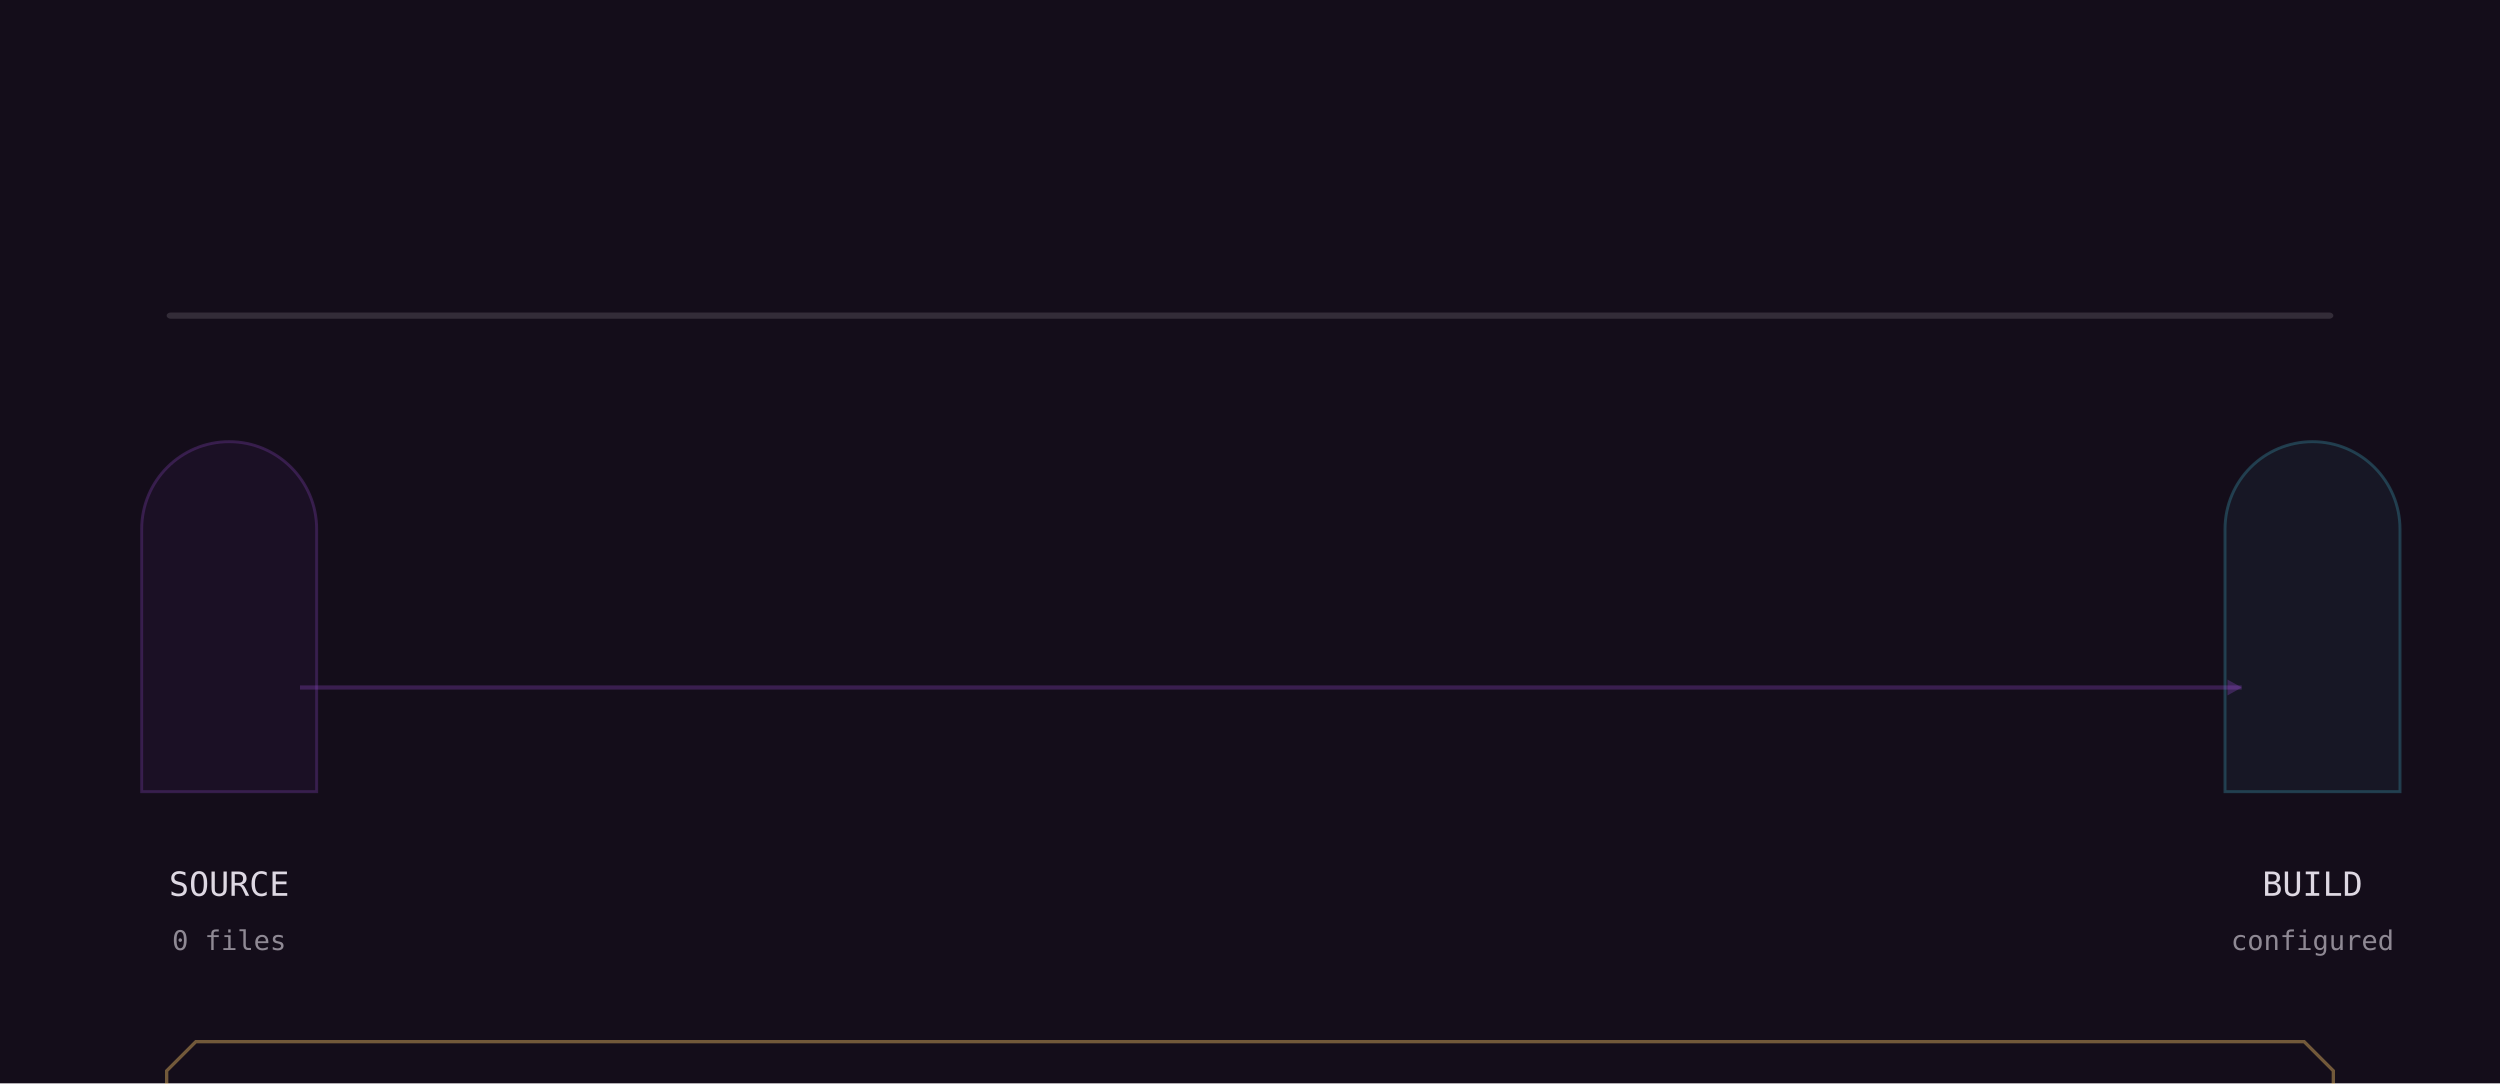
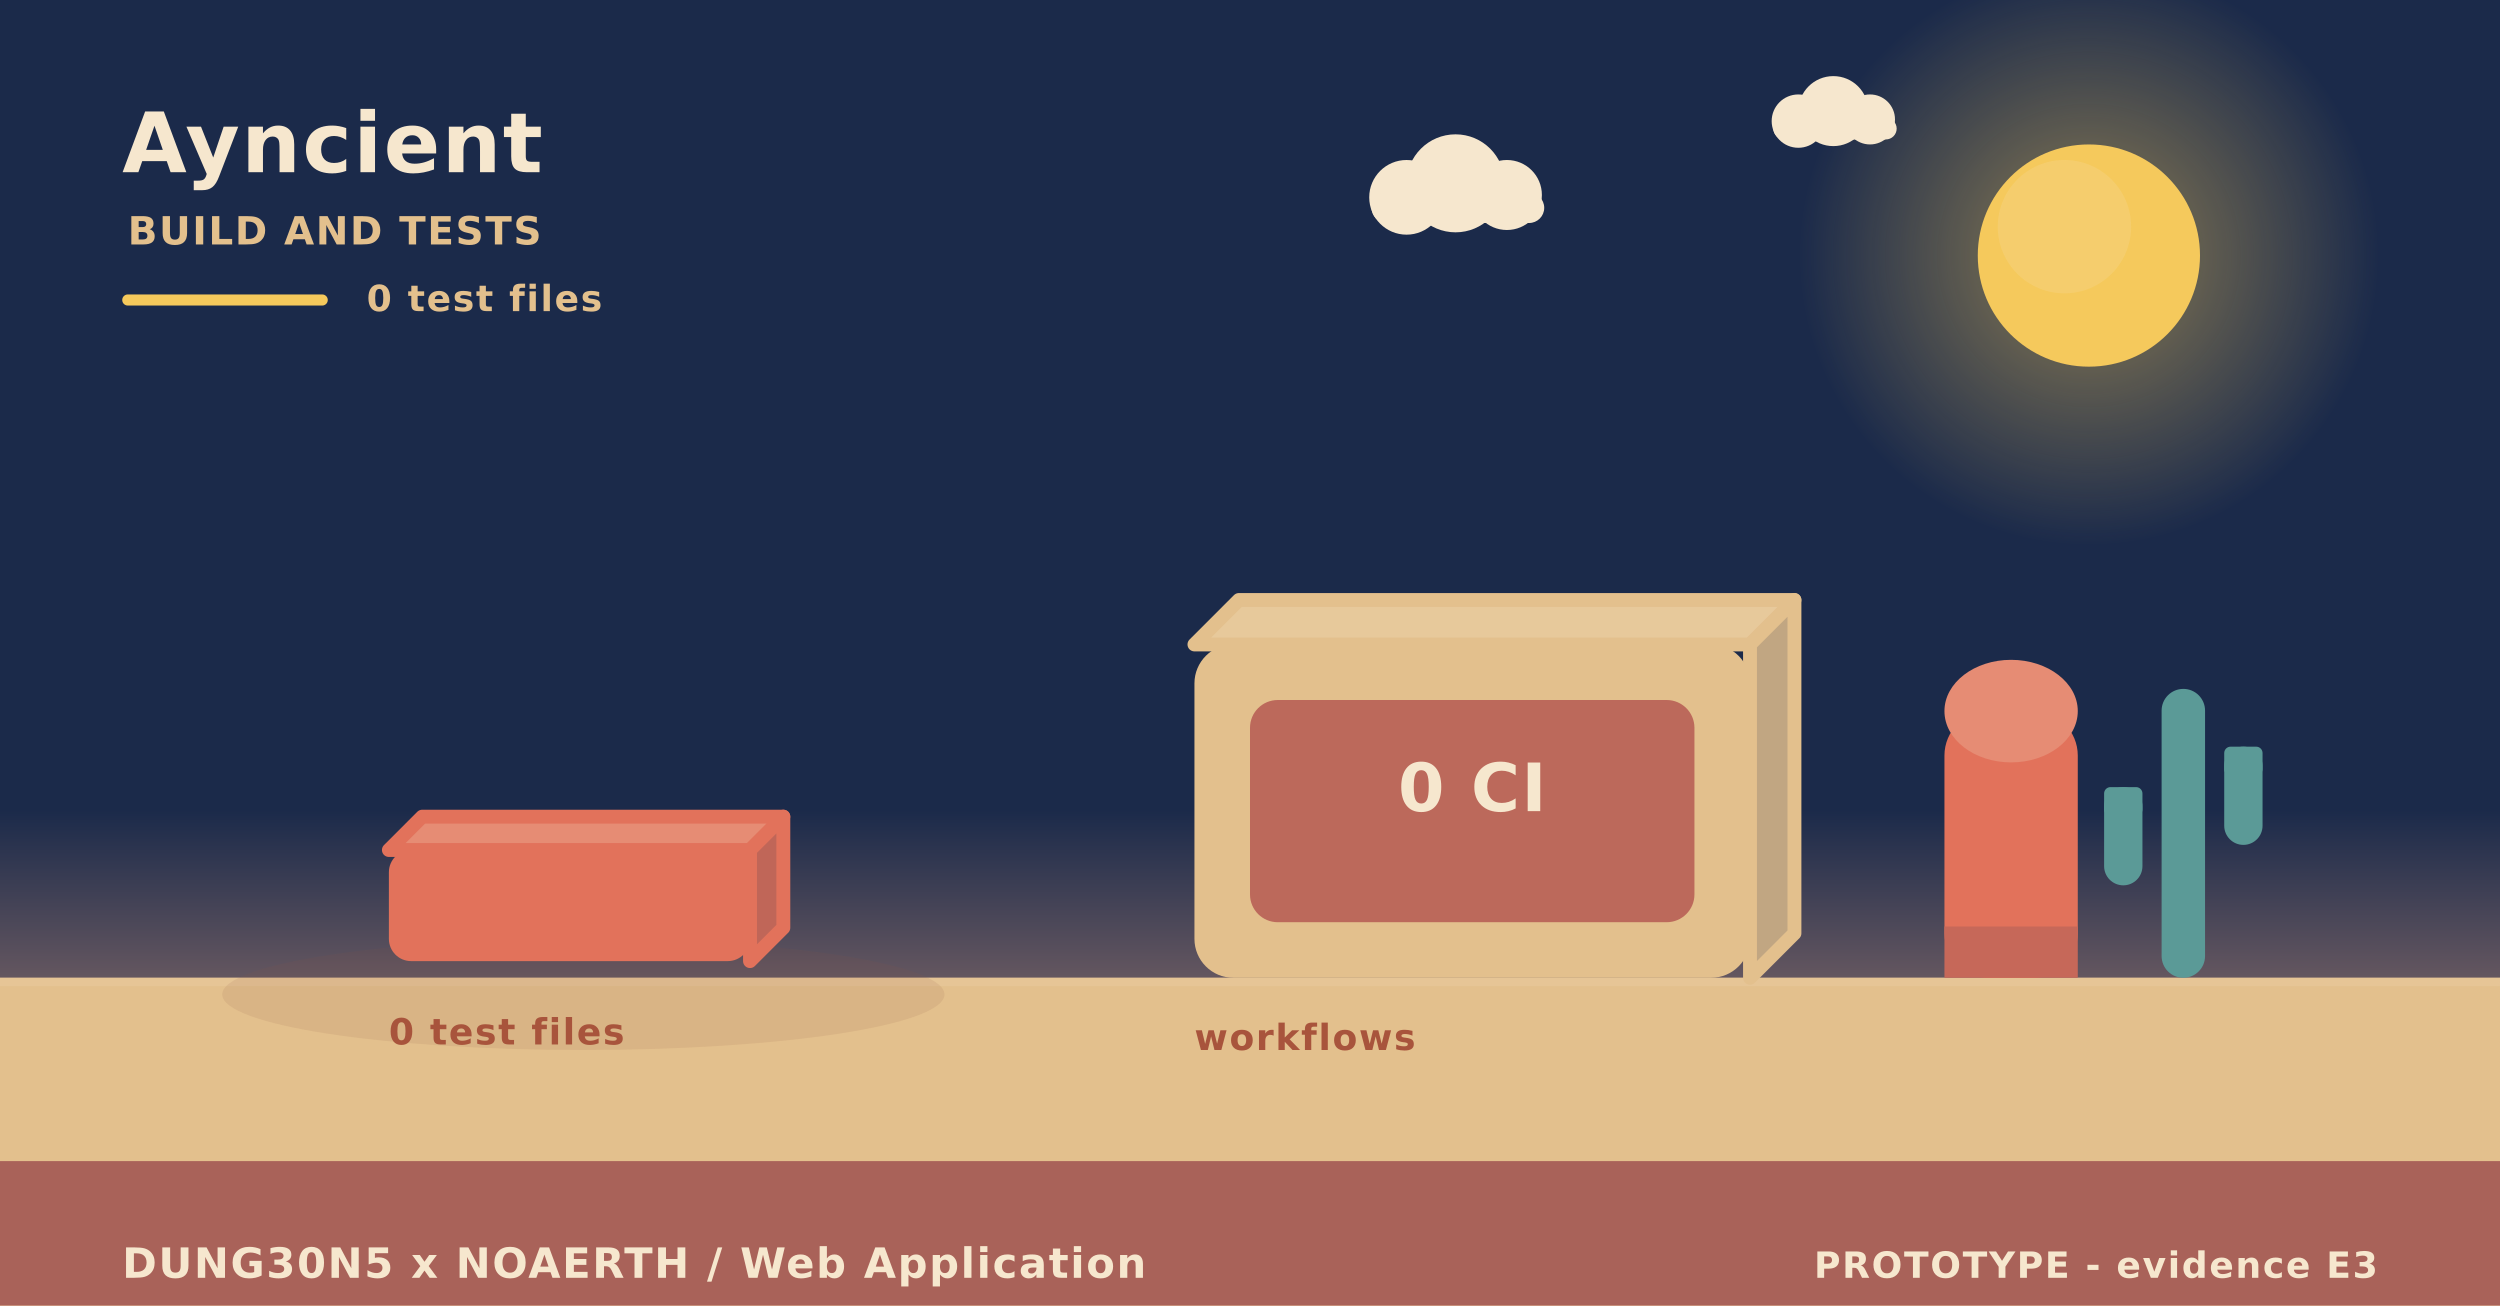
- <svg xmlns="http://www.w3.org/2000/svg" viewBox="0 0 1200 520" width="1200" height="520" role="img" aria-label="Ayncient build evidence">
-   <rect width="1200" height="520" fill="#140d1a" />
-   <defs>
-     <linearGradient id="gb" x1="0" y1="0" x2="1" y2="1">
-       <stop offset="0%" stop-color="#9d4edd" />
-       <stop offset="100%" stop-color="#48cae4" />
-     </linearGradient>
-   </defs>
-   <rect x="80.00" y="150.00" width="1040.00" height="3.00" rx="2.00" fill="rgba(244,238,248,0.140)" opacity="1.00" />
-   <path d="M68.00,380.00 L68.00,254.00 A42.00,42.00 0 0 1 152.00,254.00 L152.00,380.00 Z" fill="rgba(157,78,221,0.100)" opacity="0.55" stroke="rgba(157,78,221,0.450)" stroke-width="1.4" />
-   <polygon points="-192.26,189.00 -136.83,221.00 -136.83,157.00 -192.26,125.00" fill="#94763d" opacity="0.95" />
-   <polygon points="-247.68,221.00 -192.26,253.00 -192.26,189.00 -247.68,157.00" fill="#389eb2" opacity="0.95" />
-   <polygon points="-192.26,125.00 -136.83,157.00 -192.26,189.00 -247.68,157.00" fill="#9d4edd" opacity="0.95" />
-   <text x="110" y="430" font-family="ui-monospace,Menlo,monospace" font-size="16" fill="rgba(244,238,248,0.900)" text-anchor="middle">SOURCE</text>
-   <text x="110" y="456" font-family="ui-monospace,Menlo,monospace" font-size="13" fill="rgba(244,238,248,0.550)" text-anchor="middle">0 files</text>
-   <path d="M1068.00,380.00 L1068.00,254.00 A42.00,42.00 0 0 1 1152.00,254.00 L1152.00,380.00 Z" fill="rgba(72,202,228,0.100)" opacity="0.55" stroke="rgba(72,202,228,0.450)" stroke-width="1.4" />
-   <polygon points="673.77,689.00 729.19,721.00 729.19,657.00 673.77,625.00" fill="#94763d" opacity="0.95" />
-   <polygon points="618.34,721.00 673.77,753.00 673.77,689.00 618.34,657.00" fill="#389eb2" opacity="0.95" />
-   <polygon points="673.77,625.00 729.19,657.00 673.77,689.00 618.34,657.00" fill="#48cae4" opacity="0.95" />
-   <text x="1110" y="430" font-family="ui-monospace,Menlo,monospace" font-size="16" fill="rgba(244,238,248,0.900)" text-anchor="middle">BUILD</text>
-   <text x="1110" y="456" font-family="ui-monospace,Menlo,monospace" font-size="13" fill="rgba(244,238,248,0.550)" text-anchor="middle">configured</text>
-   <line x1="144.00" y1="330.00" x2="1076.00" y2="330.00" stroke="rgba(157,78,221,0.500)" stroke-width="2.00" opacity="0.55" />
-   <polygon points="1076.00,330.00 1069.20,326.20 1069.20,333.80" fill="rgba(157,78,221,0.500)" opacity="0.55" />
-   <path d="M94.00,500.00 H1106.00 L1120.00,514.00 V546.00 L1106.00,560.00 H94.00 L80.00,546.00 V514.00 Z" fill="none" stroke="rgba(255,203,105,0.500)" stroke-width="1.60" opacity="0.80" />
-   <text x="600" y="536" font-family="ui-monospace,Menlo,monospace" font-size="16" fill="rgba(255,203,105,0.950)" text-anchor="middle">no test suite present in this repository — shown as measured, not implied</text>
+ <svg xmlns="http://www.w3.org/2000/svg" width="900" height="470" viewBox="0 0 900 470" role="img" aria-label="Ayncient - how it is verified">
+   <linearGradient id="skyb" x1="0" y1="0" x2="0" y2="1">
+     <stop offset="0" stop-color="#1b2a4a" />
+     <stop offset="0.62" stop-color="#1b2a4a" />
+     <stop offset="1" stop-color="#f3ad8a" />
+   </linearGradient>
+   <rect width="900" height="470" fill="url(#skyb)" />
+   <radialGradient id="sunb">
+     <stop offset="0.35" stop-color="#f5c95c" stop-opacity="0.34" />
+     <stop offset="1" stop-color="#f5c95c" stop-opacity="0" />
+   </radialGradient>
+   <circle cx="752" cy="92" r="104" fill="url(#sunb)" />
+   <circle cx="752" cy="92" r="40" fill="#f5c95c" />
+   <circle cx="743.2" cy="81.6" r="24" fill="#f5d27e" opacity="0.5" />
+   <g>
+     <circle cx="524" cy="66" r="17.64" fill="#f6e7ce" />
+     <circle cx="506.36" cy="71.04" r="13.44" fill="#f6e7ce" />
+     <circle cx="542.48" cy="70.2" r="12.6" fill="#f6e7ce" />
+     <rect x="493.76" y="69.36" width="62.16" height="10.92" rx="5.46" fill="#f6e7ce" />
+   </g>
+   <g>
+     <circle cx="660" cy="40" r="12.6" fill="#f6e7ce" />
+     <circle cx="647.4" cy="43.6" r="9.6" fill="#f6e7ce" />
+     <circle cx="673.2" cy="43" r="9" fill="#f6e7ce" />
+     <rect x="638.4" y="42.4" width="44.4" height="7.8" rx="3.9" fill="#f6e7ce" />
+   </g>
+   <rect x="0" y="352" width="900" height="118" fill="#e3c08d" />
+   <rect x="0" y="352" width="900" height="3" fill="#e6c596" />
+   <text x="44" y="62" font-family="Verdana,DejaVu Sans,sans-serif" font-size="30" font-weight="700" letter-spacing="0.6" fill="#f6e7ce" text-anchor="start">Ayncient</text>
+   <text x="46" y="88" font-family="Verdana,DejaVu Sans,sans-serif" font-size="14" font-weight="700" letter-spacing="0.6" fill="#e3c08d" text-anchor="start">BUILD AND TESTS</text>
+   <rect x="44" y="106" width="74" height="4" rx="2" fill="#f5c95c" />
+   <text x="132" y="112" font-family="Verdana,DejaVu Sans,sans-serif" font-size="13" font-weight="700" letter-spacing="0.6" fill="#e3c08d" text-anchor="start">0 test files</text>
+   <ellipse cx="210" cy="358" rx="130" ry="20" fill="rgba(138,90,68,0.11)" />
+   <path d="M140,306 L270,306 L282,294 L152,294 Z" fill="#e68c74" stroke="#e2725b" stroke-width="5" stroke-linejoin="round" />
+   <path d="M270,306 L282,294 L282,334 L270,346 Z" fill="#c06658" stroke="#e2725b" stroke-width="5" stroke-linejoin="round" />
+   <rect x="140" y="306" width="130" height="40" rx="8" fill="#e2725b" />
+   <text x="140" y="376" font-family="Verdana,DejaVu Sans,sans-serif" font-size="13" font-weight="700" letter-spacing="0.6" fill="#a8543c" text-anchor="start">0 test files</text>
+   <path d="M430,232 L630,232 L646,216 L446,216 Z" fill="#e7c99b" stroke="#e3c08d" stroke-width="5" stroke-linejoin="round" />
+   <path d="M630,232 L646,216 L646,336 L630,352 Z" fill="#c1a682" stroke="#e3c08d" stroke-width="5" stroke-linejoin="round" />
+   <rect x="430" y="232" width="200" height="120" rx="14" fill="#e3c08d" />
+   <rect x="450" y="252" width="160" height="80" rx="10" fill="#ba6458" opacity="0.94" />
+   <text x="530" y="292" font-family="Verdana,DejaVu Sans,sans-serif" font-size="24" font-weight="700" letter-spacing="0.6" fill="#f6e7ce" text-anchor="middle">0 CI</text>
+   <text x="430" y="378" font-family="Verdana,DejaVu Sans,sans-serif" font-size="13" font-weight="700" letter-spacing="0.6" fill="#a8543c" text-anchor="start">workflows</text>
+   <rect x="700" y="256" width="48" height="96" rx="16" fill="#e2725b" />
+   <ellipse cx="724" cy="256" rx="24" ry="18.46" fill="#e68c74" />
+   <rect x="700" y="333.54" width="48" height="18.46" fill="#c66859" />
+   <rect x="778.18" y="248" width="15.64" height="104" rx="7.82" fill="#5b9a97" />
+   <rect x="757.48" y="283.36" width="13.8" height="35.36" rx="6.9" fill="#5b9a97" />
+   <rect x="757.48" y="283.36" width="13.8" height="10.4" rx="2.3" fill="#5b9a97" />
+   <rect x="800.72" y="268.8" width="13.8" height="35.36" rx="6.9" fill="#5b9a97" />
+   <rect x="800.72" y="268.8" width="13.8" height="10.4" rx="2.3" fill="#5b9a97" />
+   <rect x="0" y="418" width="900" height="52" rx="0" fill="#a65c56" opacity="0.94" />
+   <text x="44" y="460" font-family="Verdana,DejaVu Sans,sans-serif" font-size="15" font-weight="700" letter-spacing="0.6" fill="#f6e7ce" text-anchor="start">DUNG30N5 x NOAERTH  /  Web Application</text>
+   <text x="856" y="460" font-family="Verdana,DejaVu Sans,sans-serif" font-size="13" font-weight="700" letter-spacing="0.6" fill="#f6e7ce" text-anchor="end">PROTOTYPE  -  evidence E3</text>
</svg>
